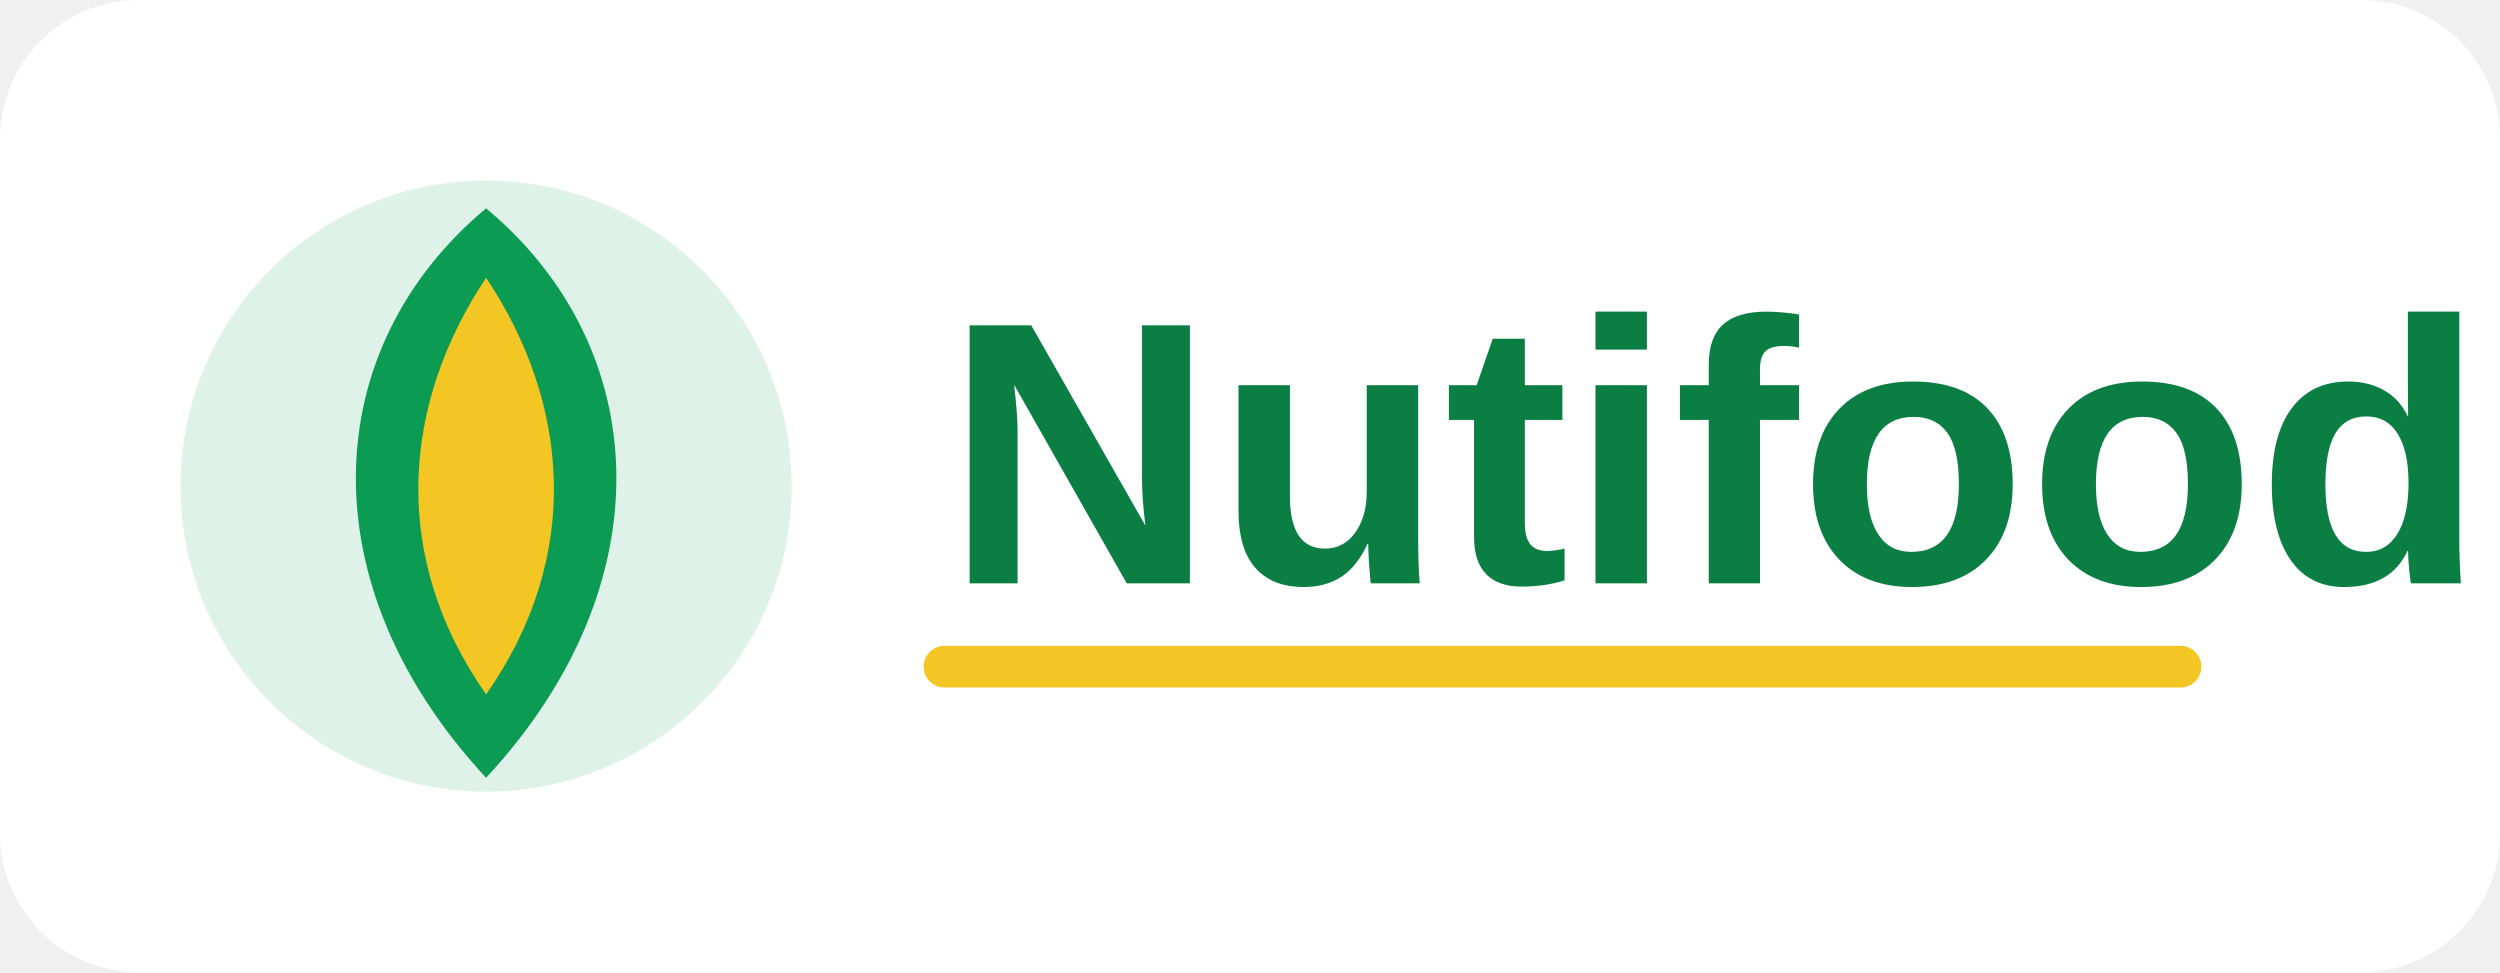
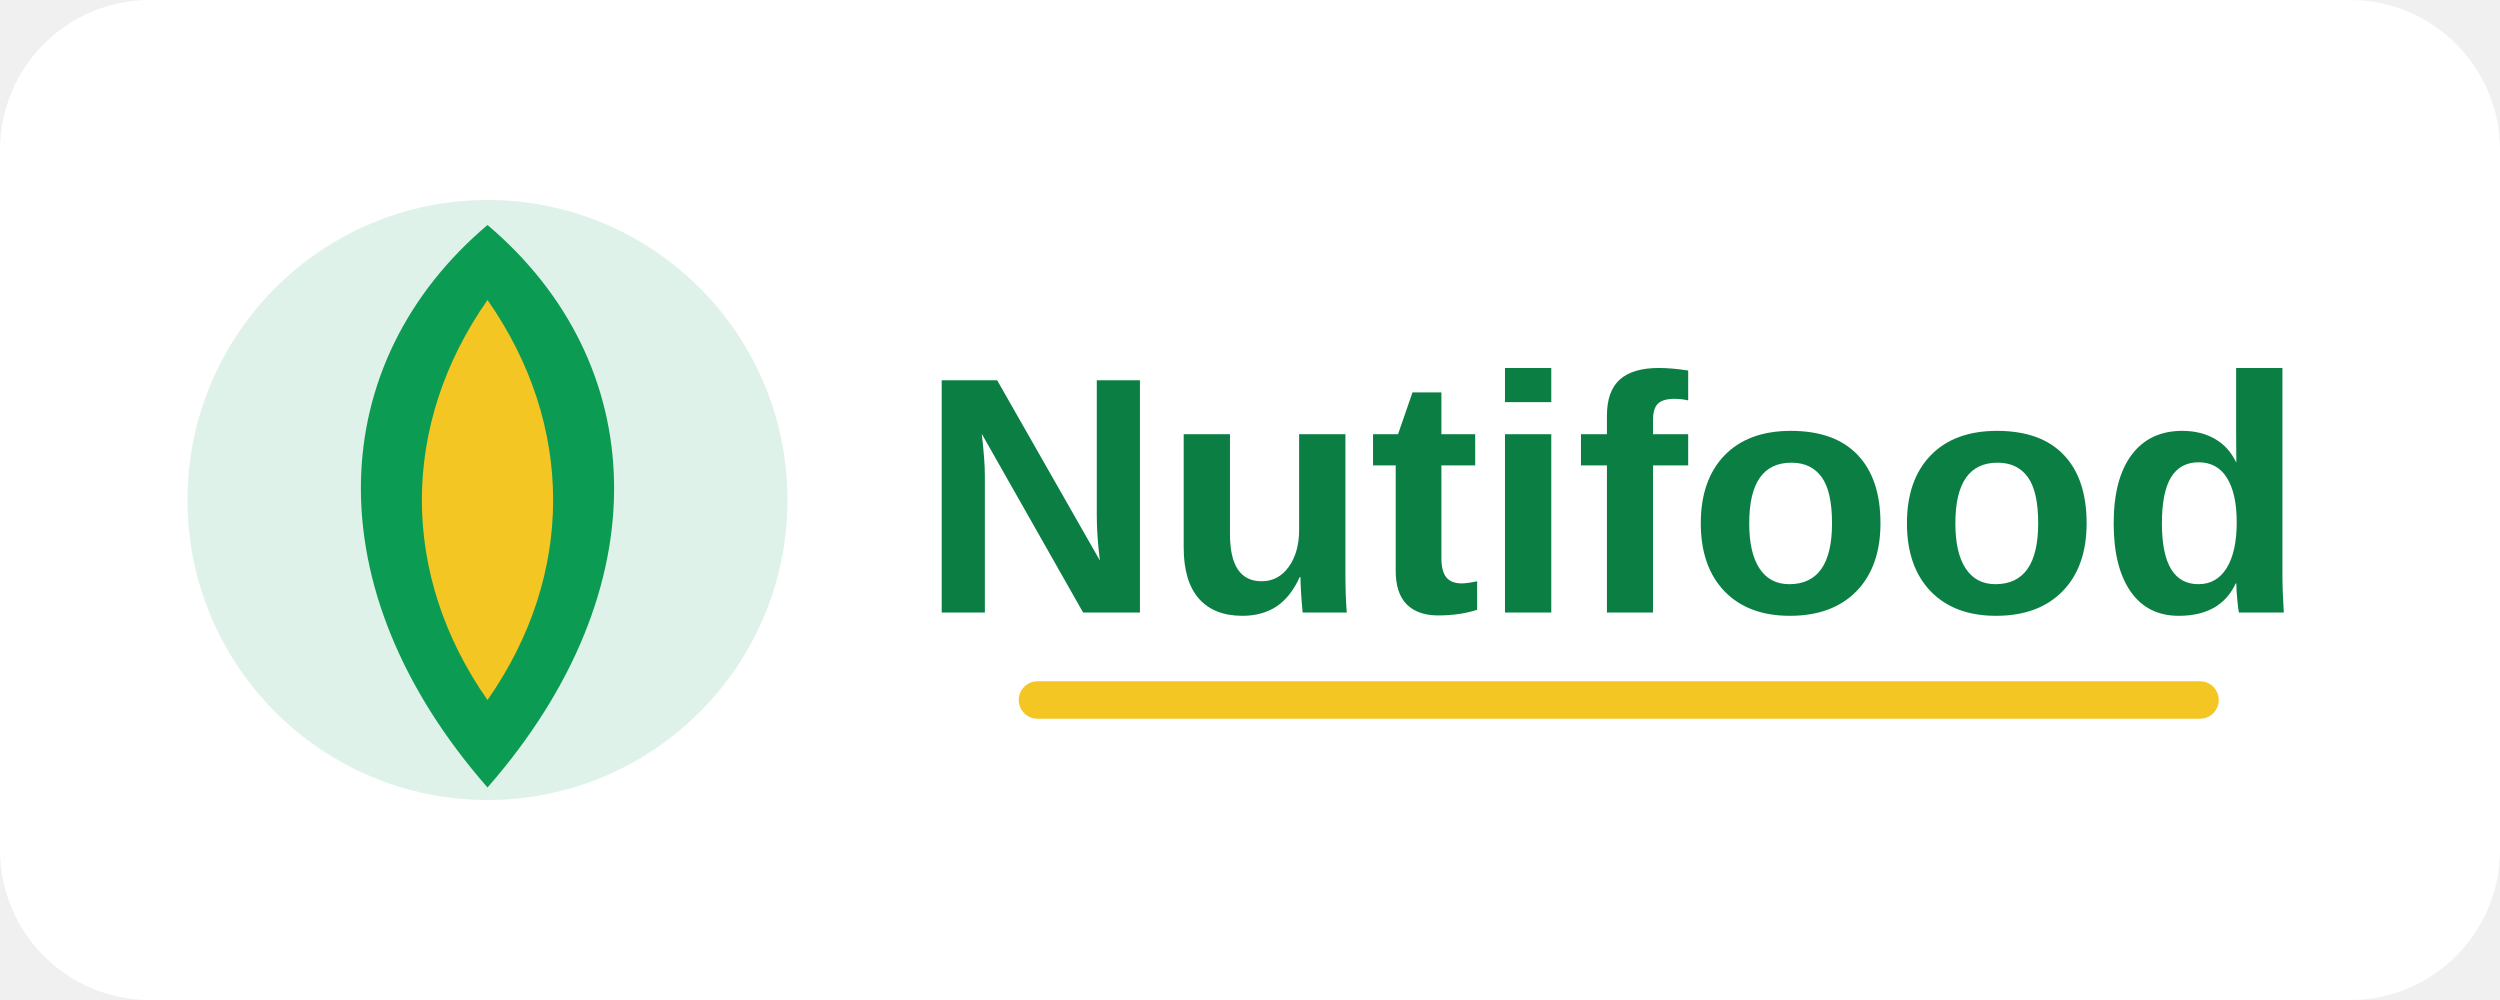
- <svg xmlns="http://www.w3.org/2000/svg" width="180" height="70" viewBox="0 0 180 70" fill="none" role="img" aria-label="Nutifood">
-   <rect width="180" height="70" rx="10" fill="#FFFFFF" />
-   <circle cx="35" cy="35" r="22" fill="#0B9B53" opacity="0.13" />
-   <path d="M35 15C47 25 48 42 35 56C22 42 23 25 35 15Z" fill="#0B9B53" />
-   <path d="M35 20C41 29 42 40 35 50C28 40 29 29 35 20Z" fill="#F3C623" />
-   <text x="68" y="42" font-family="Arial, Helvetica, sans-serif" font-size="27" font-weight="900" fill="#0B7F43">Nutifood</text>
-   <path d="M68 48H157" stroke="#F3C623" stroke-width="3" stroke-linecap="round" />
+ <svg xmlns="http://www.w3.org/2000/svg" width="200" height="80" viewBox="0 0 200 80" fill="none" role="img" aria-label="Nutifood">
+   <rect width="200" height="80" rx="12" fill="#FFFFFF" />
+   <circle cx="39" cy="40" r="24" fill="#0B9B53" opacity="0.13" />
+   <path d="M39 18C52 29 53 47 39 63C25 47 26 29 39 18Z" fill="#0B9B53" />
+   <path d="M39 24C46 34 46 46 39 56C32 46 32 34 39 24Z" fill="#F3C623" />
+   <text x="129" y="49" text-anchor="middle" font-family="Arial, Helvetica, sans-serif" font-size="27" font-weight="900" fill="#0B7F43">Nutifood</text>
+   <path d="M83 56H176" stroke="#F3C623" stroke-width="3" stroke-linecap="round" />
</svg>
